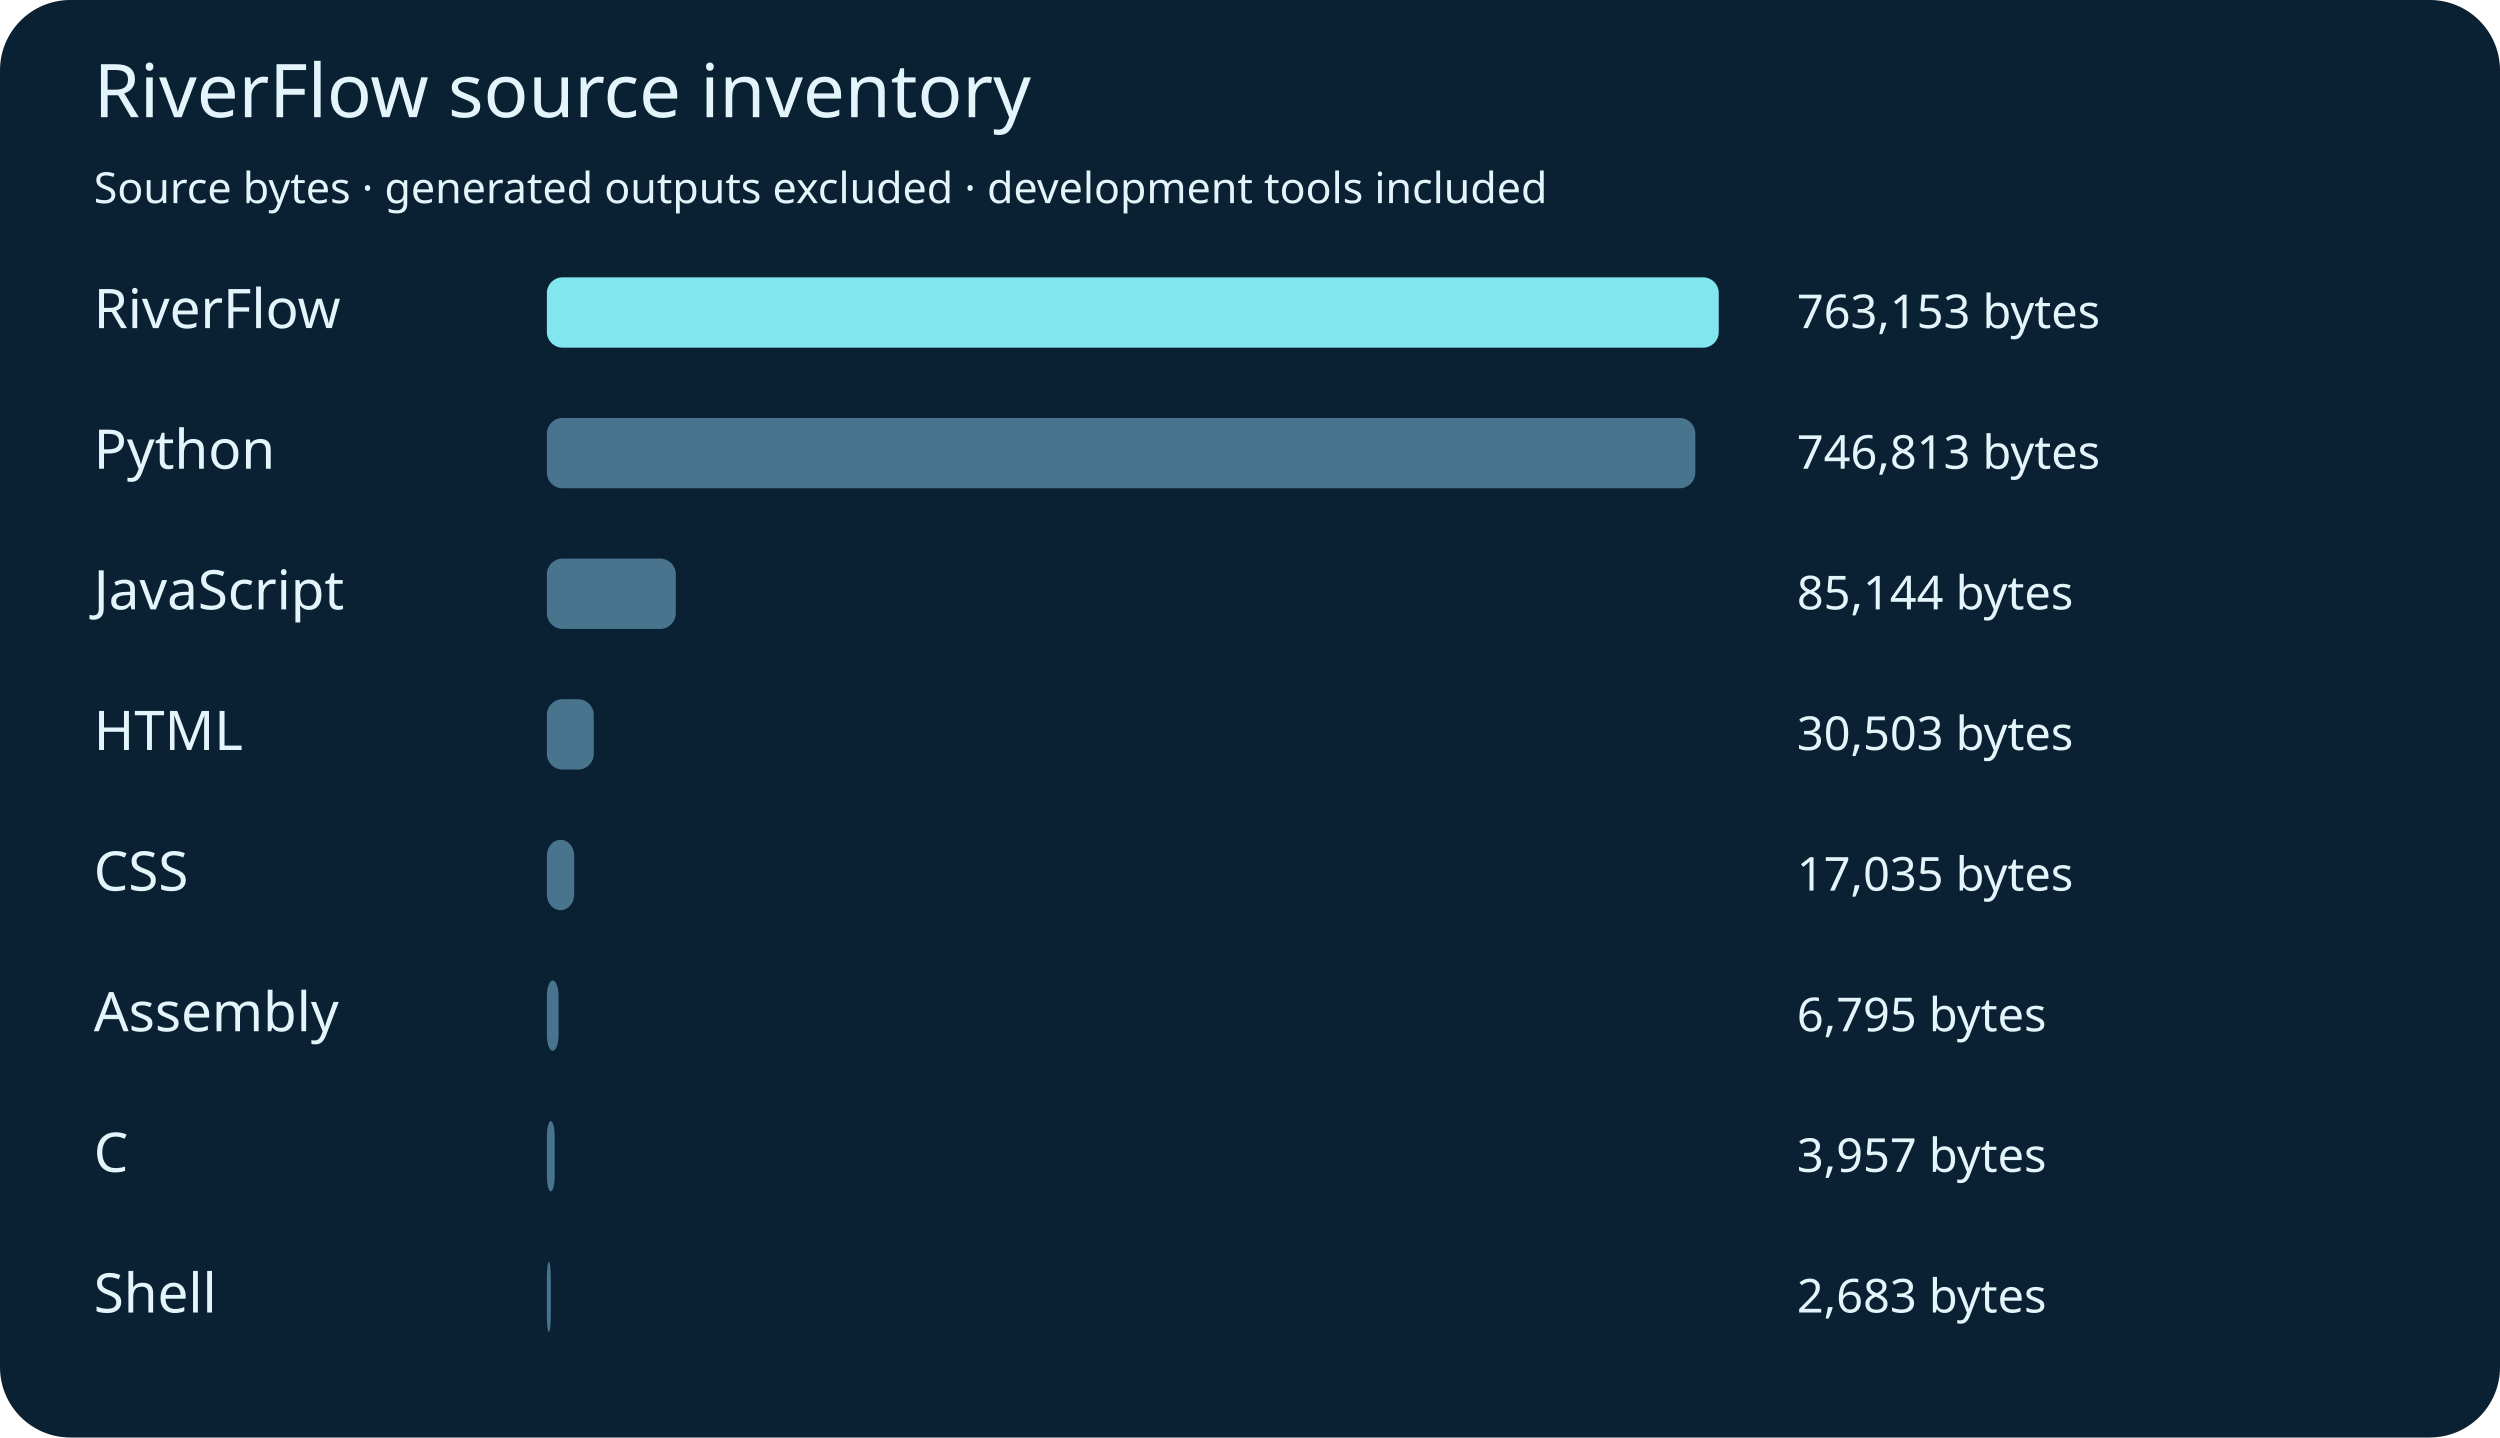
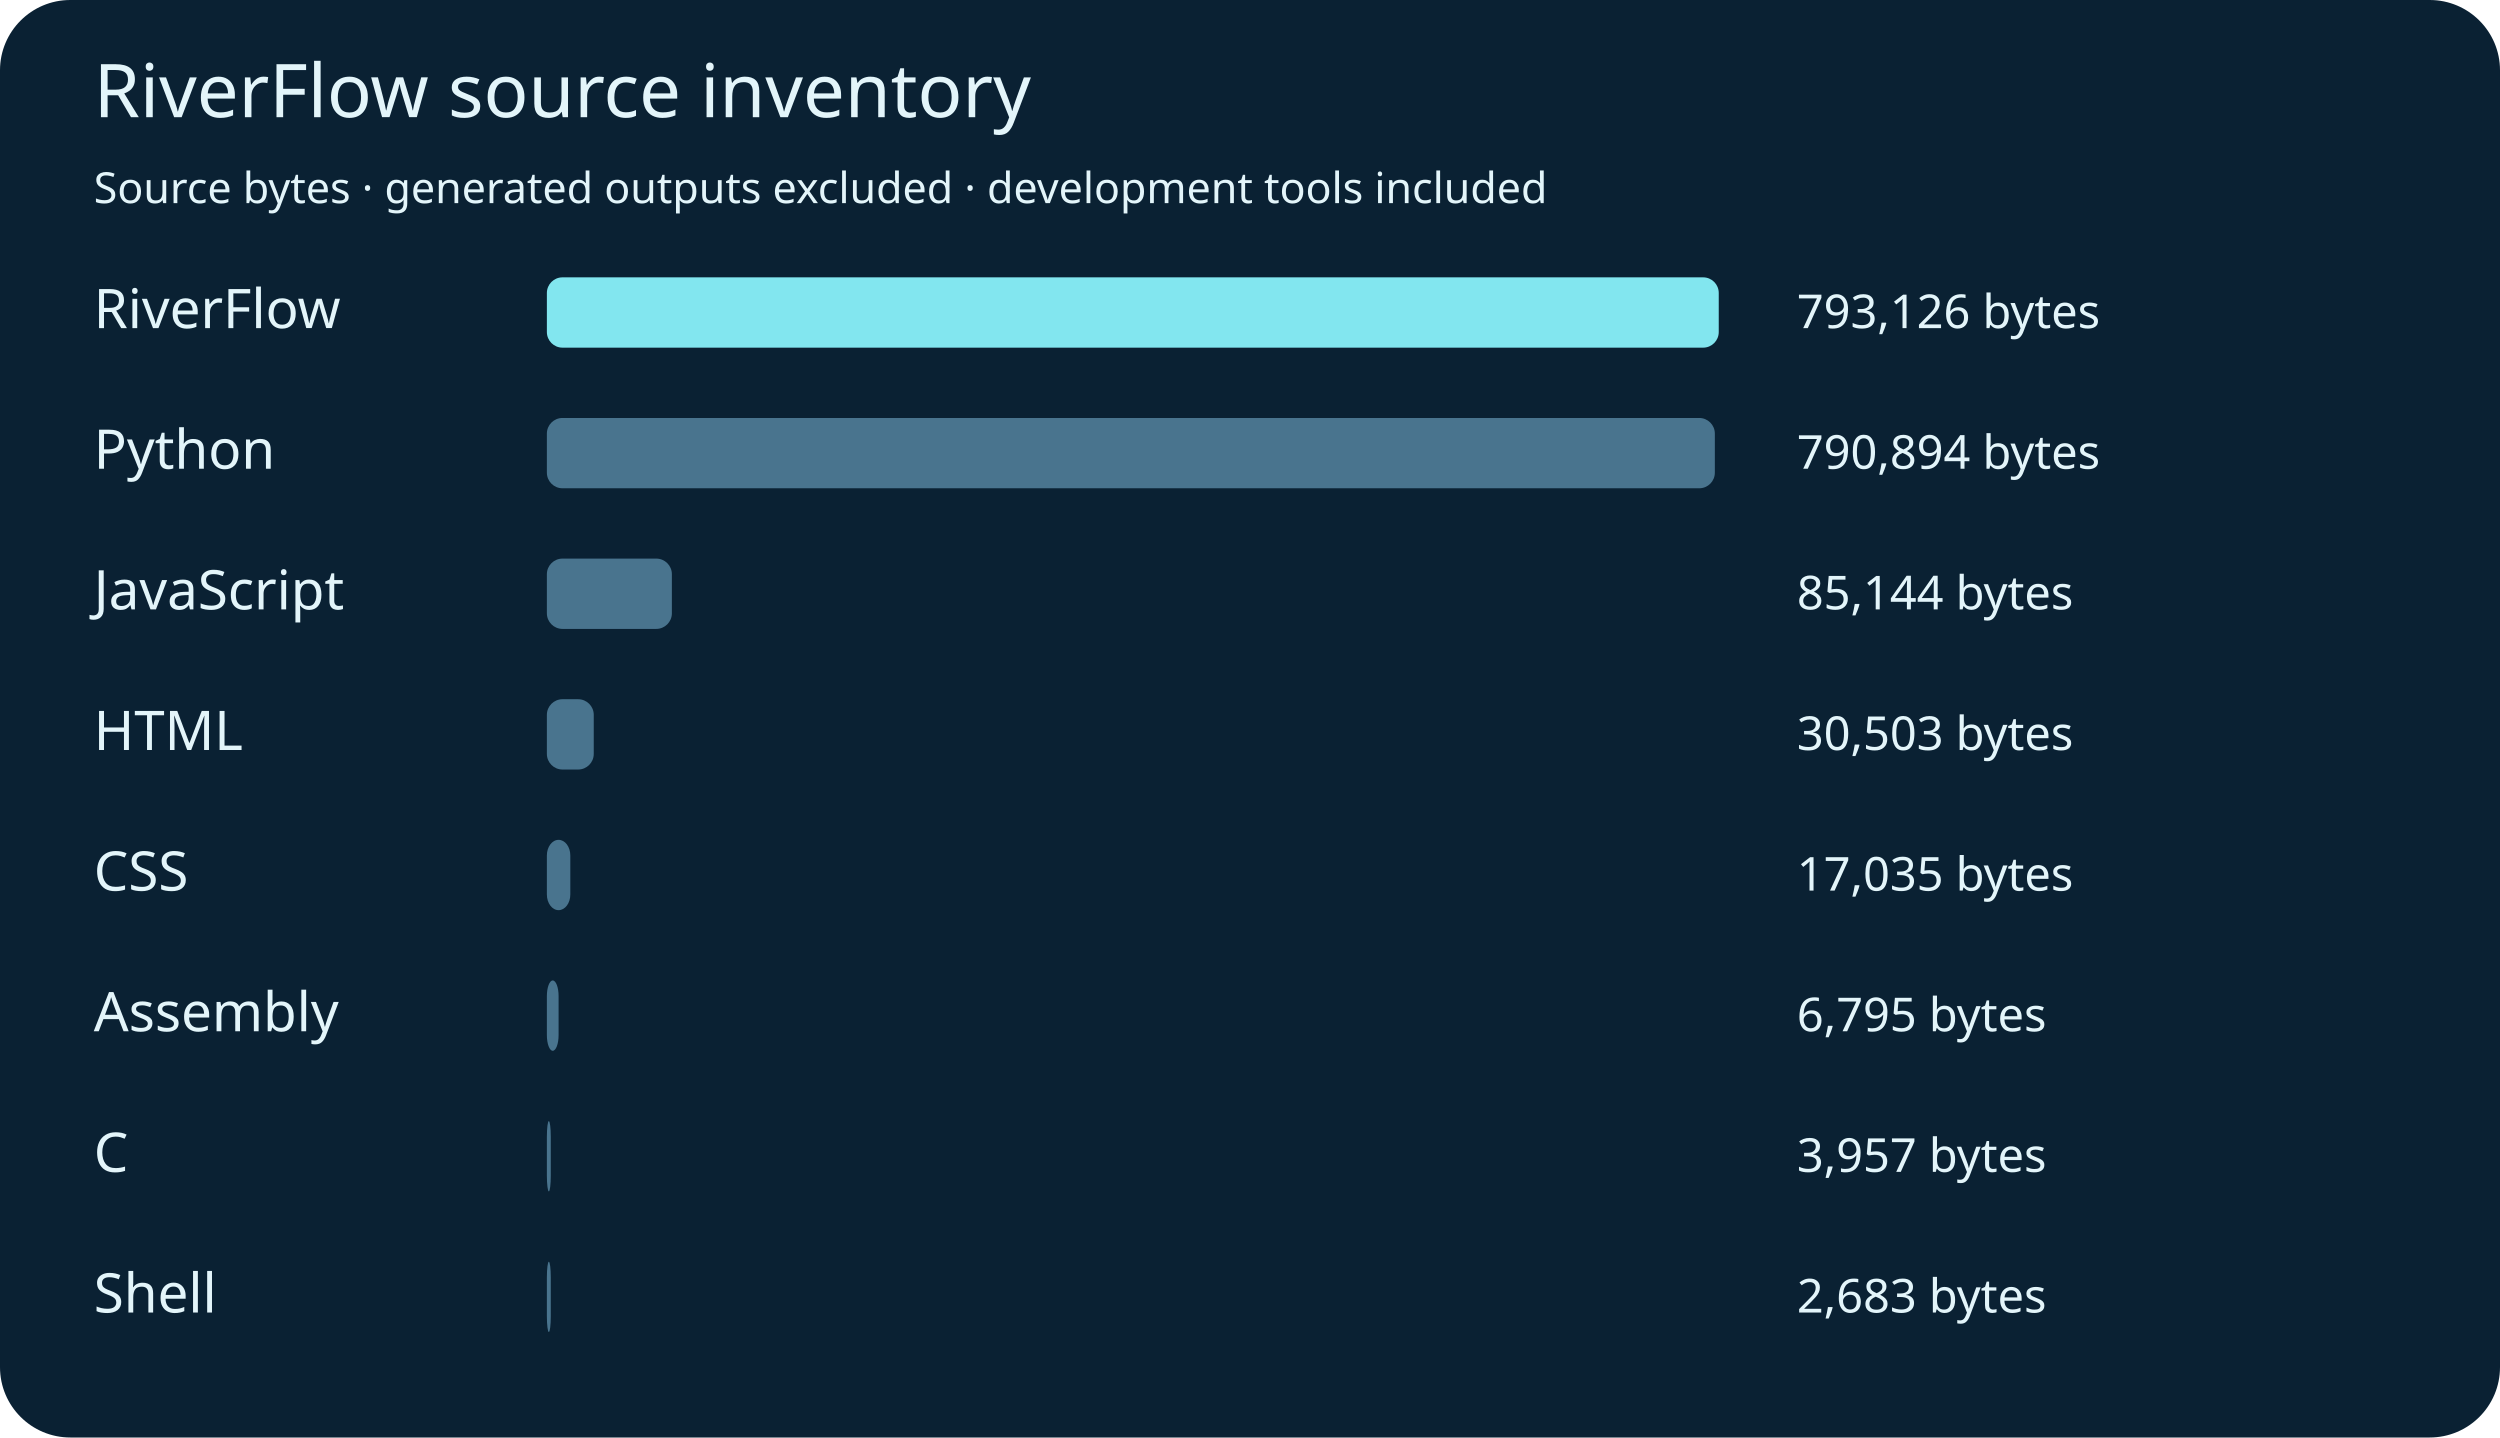
<svg xmlns="http://www.w3.org/2000/svg" width="640" height="368" viewBox="0 0 640 368">
  <rect width="640" height="368" rx="18" fill="#0a2133" />
  <g font-family="sans-serif" fill="#e3f5fa">
    <text x="24" y="30" font-size="19">RiverFlow source inventory</text>
    <text x="24" y="52" font-size="11">Source bytes · generated outputs excluded · development tools included</text>
    <text x="24" y="84" font-size="14">RiverFlow</text>
    <rect x="140" y="71" width="300" height="18" rx="4" fill="#82e6ef" />
-     <text x="460" y="84" font-size="12">763,153 bytes</text>
+     <text x="460" y="84" font-size="12">793,126 bytes</text>
    <text x="24" y="120" font-size="14">Python</text>
-     <rect x="140" y="107" width="294" height="18" rx="4" fill="#49748e" />
-     <text x="460" y="120" font-size="12">746,813 bytes</text>
+     <rect x="140" y="107" width="299" height="18" rx="4" fill="#49748e" />
+     <text x="460" y="120" font-size="12">790,894 bytes</text>
    <text x="24" y="156" font-size="14">JavaScript</text>
-     <rect x="140" y="143" width="33" height="18" rx="4" fill="#49748e" />
+     <rect x="140" y="143" width="32" height="18" rx="4" fill="#49748e" />
    <text x="460" y="156" font-size="12">85,144 bytes</text>
    <text x="24" y="192" font-size="14">HTML</text>
    <rect x="140" y="179" width="12" height="18" rx="4" fill="#49748e" />
    <text x="460" y="192" font-size="12">30,503 bytes</text>
    <text x="24" y="228" font-size="14">CSS</text>
-     <rect x="140" y="215" width="7" height="18" rx="4" fill="#49748e" />
+     <rect x="140" y="215" width="6" height="18" rx="4" fill="#49748e" />
    <text x="460" y="228" font-size="12">17,035 bytes</text>
    <text x="24" y="264" font-size="14">Assembly</text>
    <rect x="140" y="251" width="3" height="18" rx="4" fill="#49748e" />
    <text x="460" y="264" font-size="12">6,795 bytes</text>
    <text x="24" y="300" font-size="14">C</text>
-     <rect x="140" y="287" width="2" height="18" rx="4" fill="#49748e" />
+     <rect x="140" y="287" width="1" height="18" rx="4" fill="#49748e" />
    <text x="460" y="300" font-size="12">3,957 bytes</text>
    <text x="24" y="336" font-size="14">Shell</text>
    <rect x="140" y="323" width="1" height="18" rx="4" fill="#49748e" />
    <text x="460" y="336" font-size="12">2,683 bytes</text>
  </g>
</svg>
